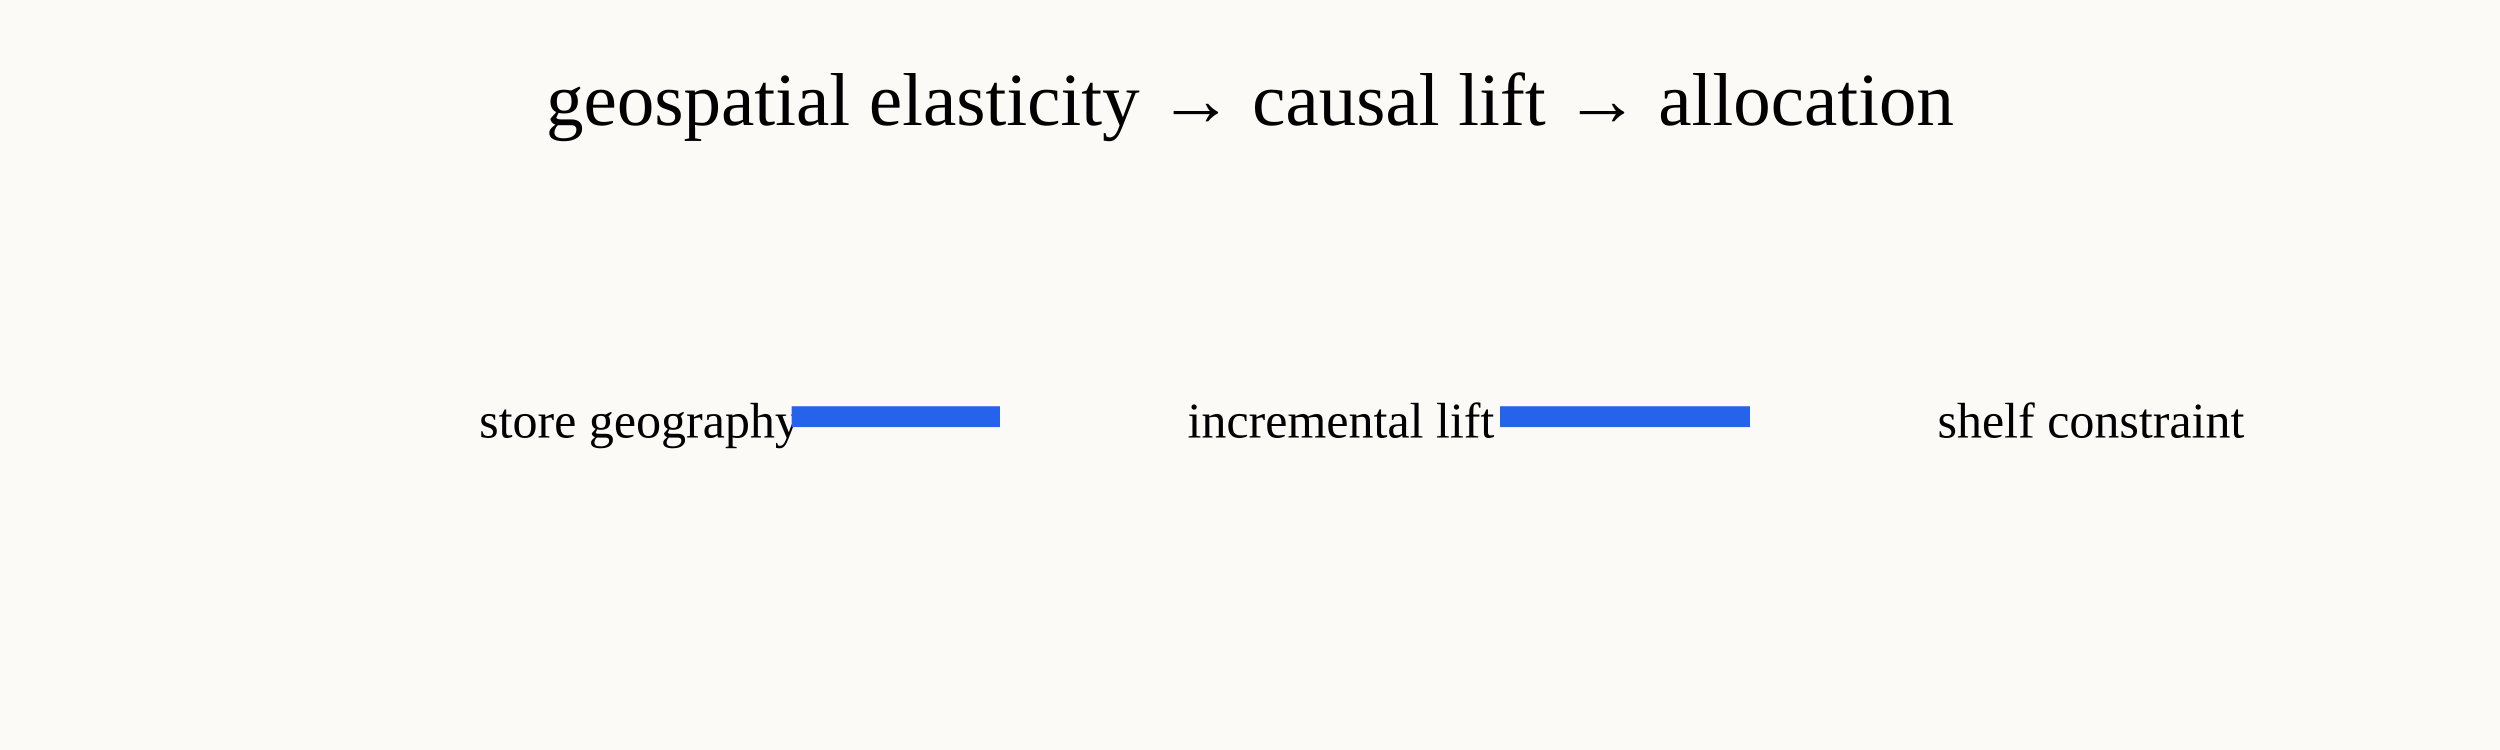
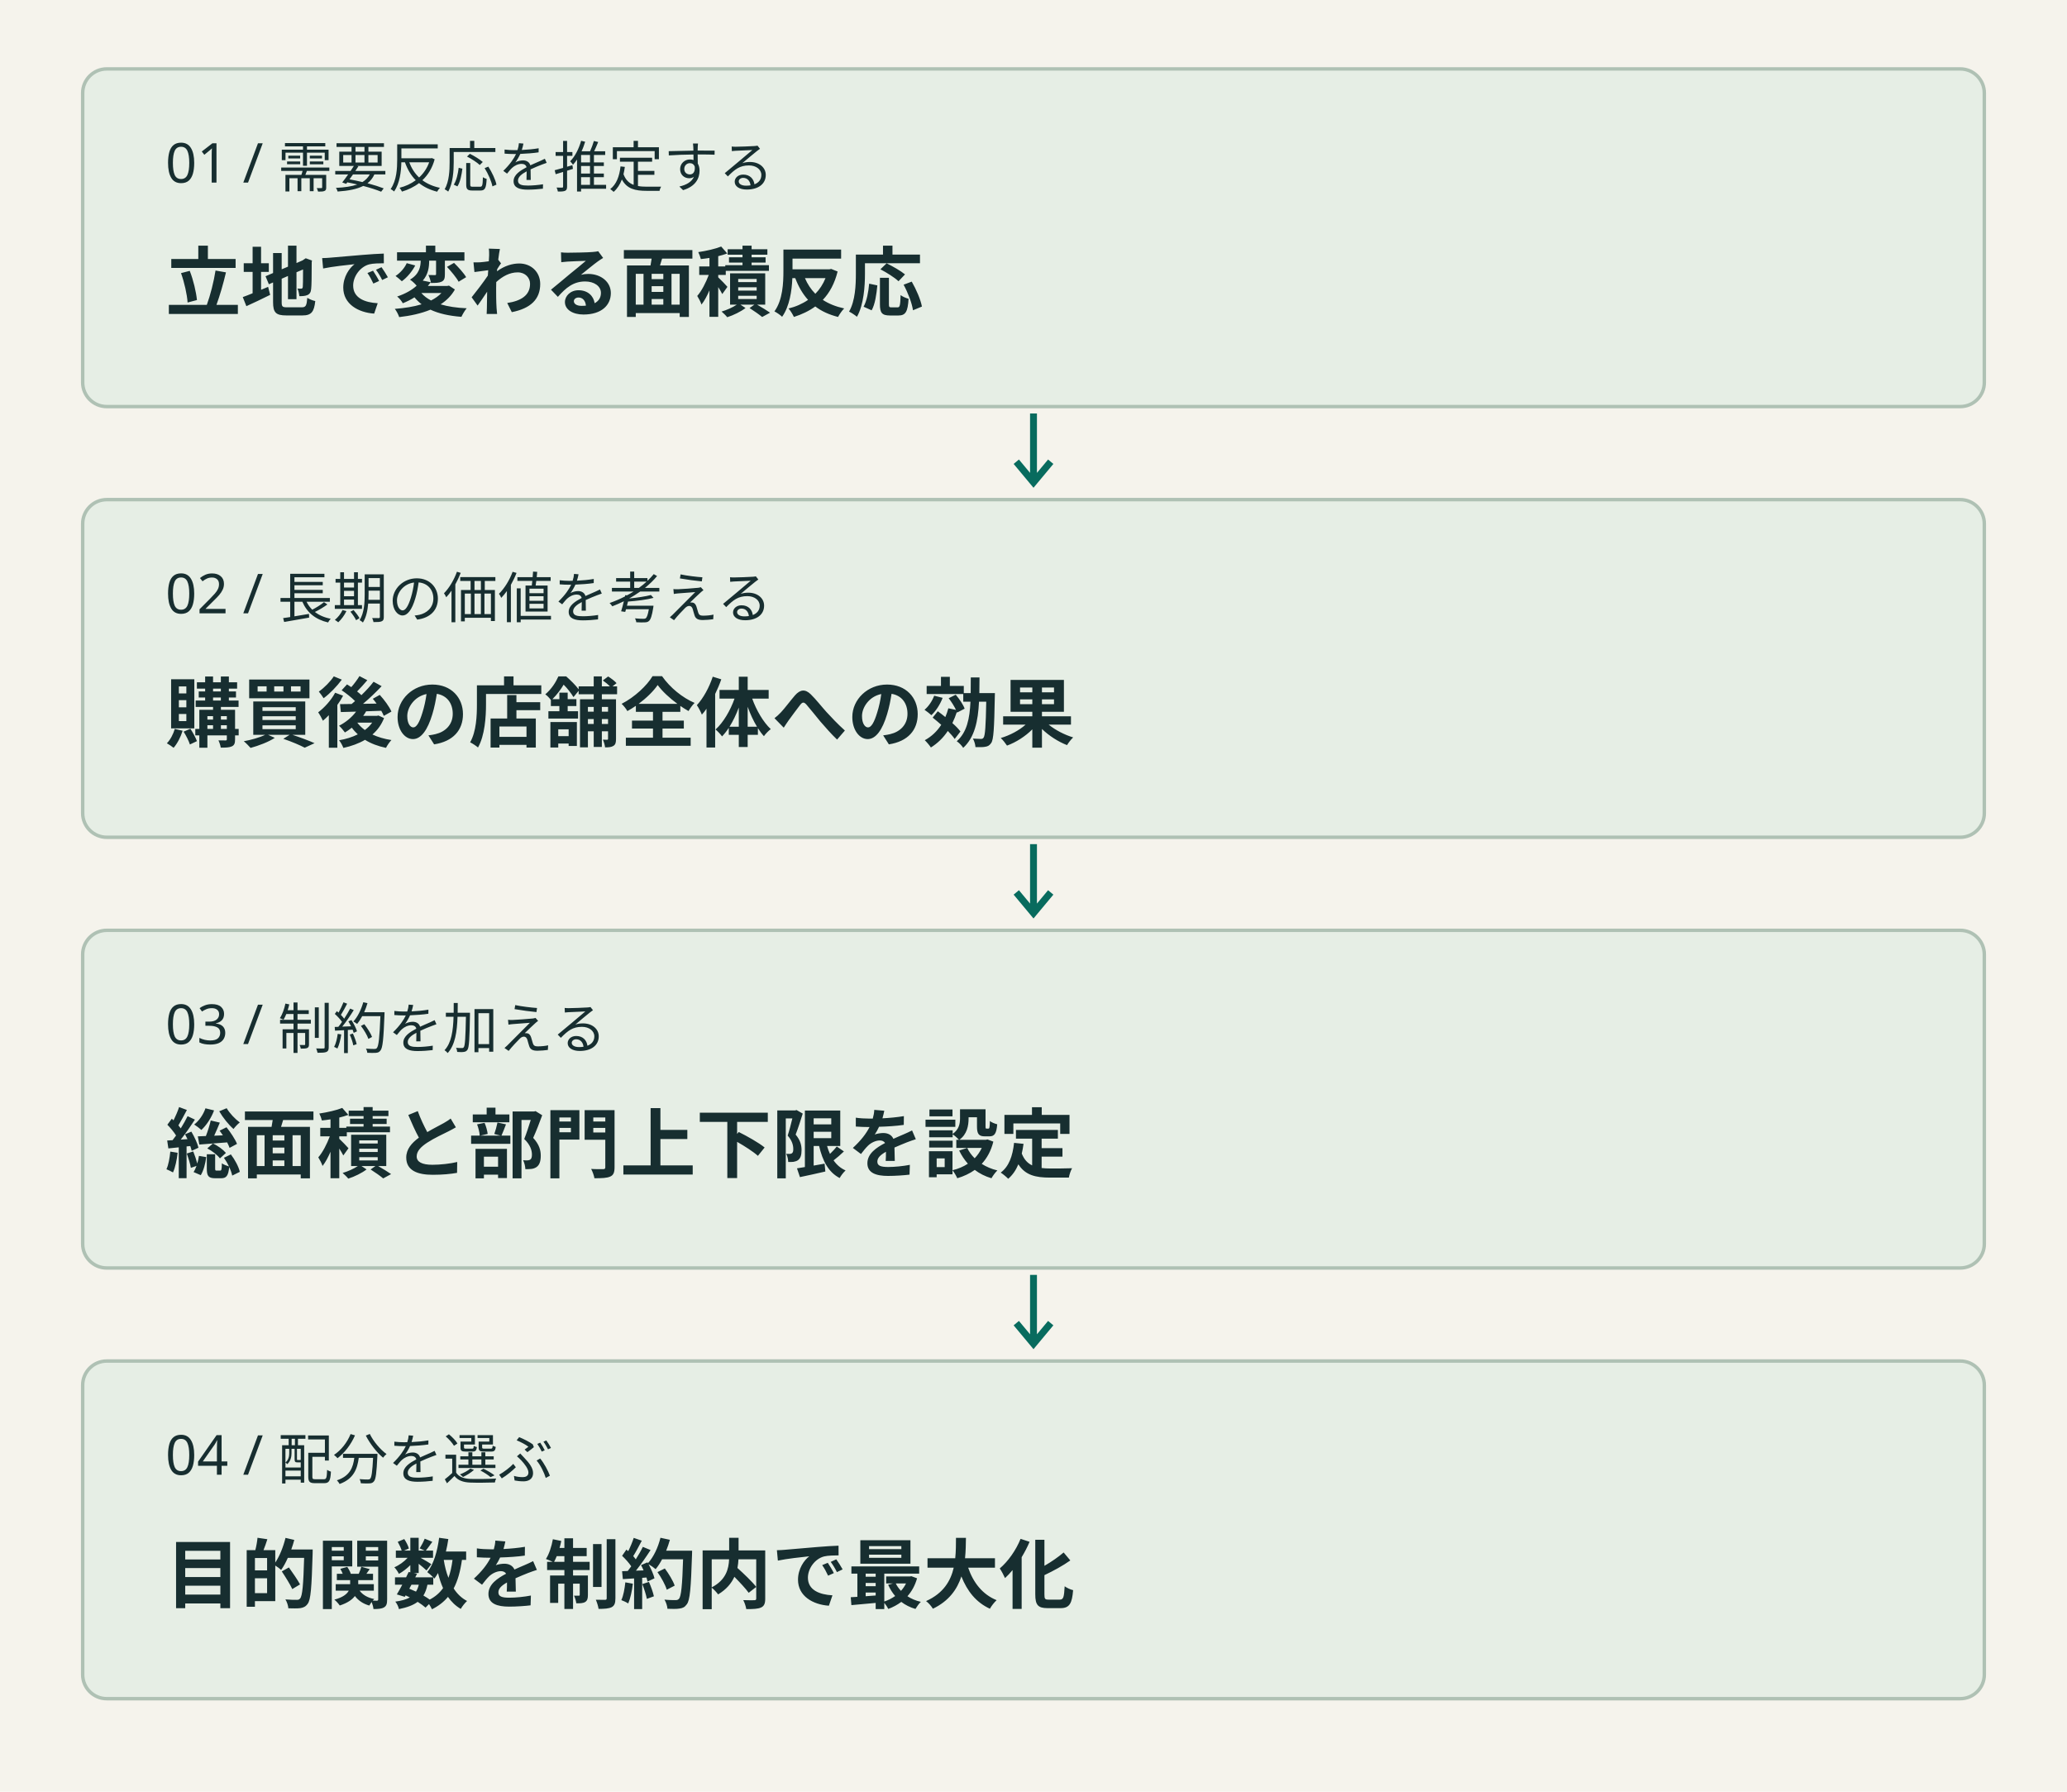
- <svg xmlns="http://www.w3.org/2000/svg" viewBox="0 0 600 180">
-   <rect width="600" height="180" fill="#fbfaf7" />
-   <text x="300" y="30" text-anchor="middle" font-size="18">geospatial elasticity → causal lift → allocation</text>
-   <text x="115" y="105">store geography</text>
-   <text x="285" y="105">incremental lift</text>
-   <text x="465" y="105">shelf constraint</text>
-   <path d="M190 100 H240 M360 100 H420" stroke="#2563eb" stroke-width="5" />
+ <svg xmlns="http://www.w3.org/2000/svg" viewBox="0 0 600 520" role="img" aria-labelledby="title">
+   <rect width="600" height="520" fill="#f5f3ec" />
+   <g font-family="sans-serif" fill="#172e30">
+     <rect x="24" y="20" width="552" height="98" rx="7" fill="#e6eee5" stroke="#afc1b4" />
+     <text x="48" y="53" font-size="16">01 / 需要反応を推定する</text>
+     <text x="48" y="90" font-size="22" font-weight="bold">立地で変わる面積反応</text>
+     <path d="M300 120 v20 m-5 -6 l5 6 5 -6" fill="none" stroke="#086b5e" stroke-width="2" />
+     <rect x="24" y="145" width="552" height="98" rx="7" fill="#e6eee5" stroke="#afc1b4" />
+     <text x="48" y="178" font-size="16">02 / 長期の価値を考える</text>
+     <text x="48" y="215" font-size="22" font-weight="bold">購買後の店舗全体への効果</text>
+     <path d="M300 245 v20 m-5 -6 l5 6 5 -6" fill="none" stroke="#086b5e" stroke-width="2" />
+     <rect x="24" y="270" width="552" height="98" rx="7" fill="#e6eee5" stroke="#afc1b4" />
+     <text x="48" y="303" font-size="16">03 / 制約を加える</text>
+     <text x="48" y="340" font-size="22" font-weight="bold">総面積と部門上下限を設定</text>
+     <path d="M300 370 v20 m-5 -6 l5 6 5 -6" fill="none" stroke="#086b5e" stroke-width="2" />
+     <rect x="24" y="395" width="552" height="98" rx="7" fill="#e6eee5" stroke="#afc1b4" />
+     <text x="48" y="428" font-size="16">04 / 配分を選ぶ</text>
+     <text x="48" y="465" font-size="22" font-weight="bold">目的関数を制約内で最大化</text>
+   </g>
</svg>
